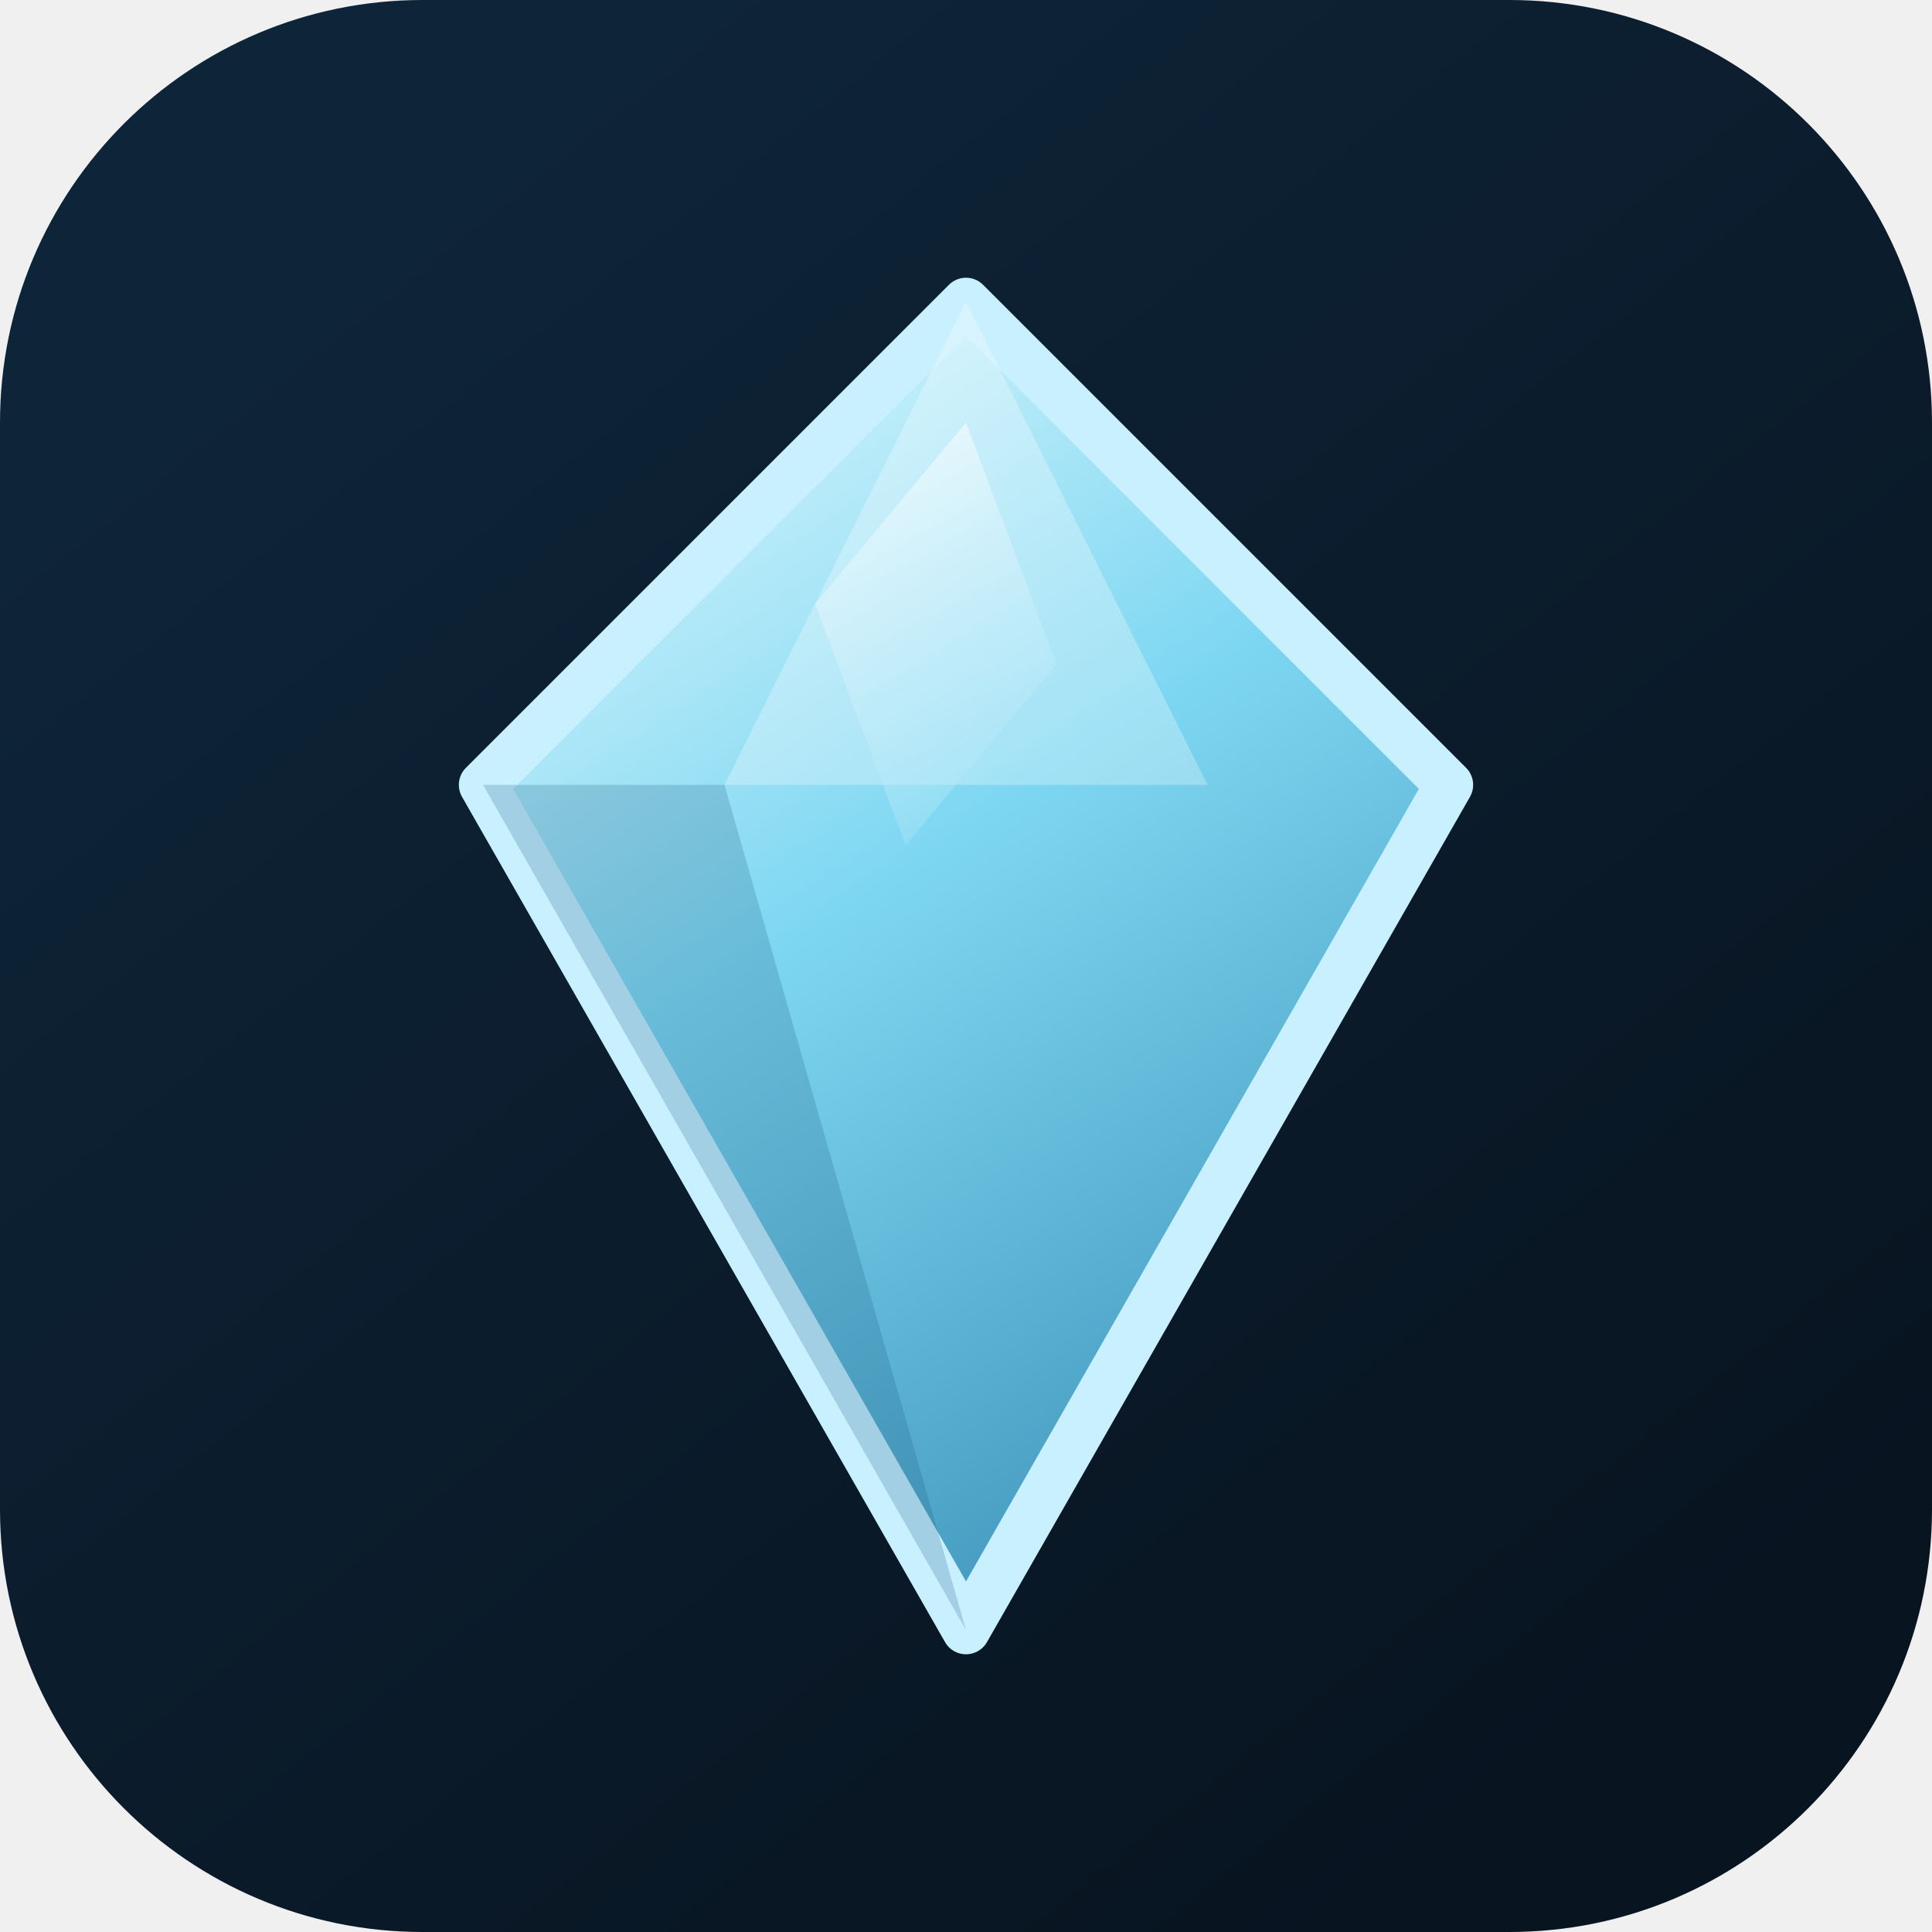
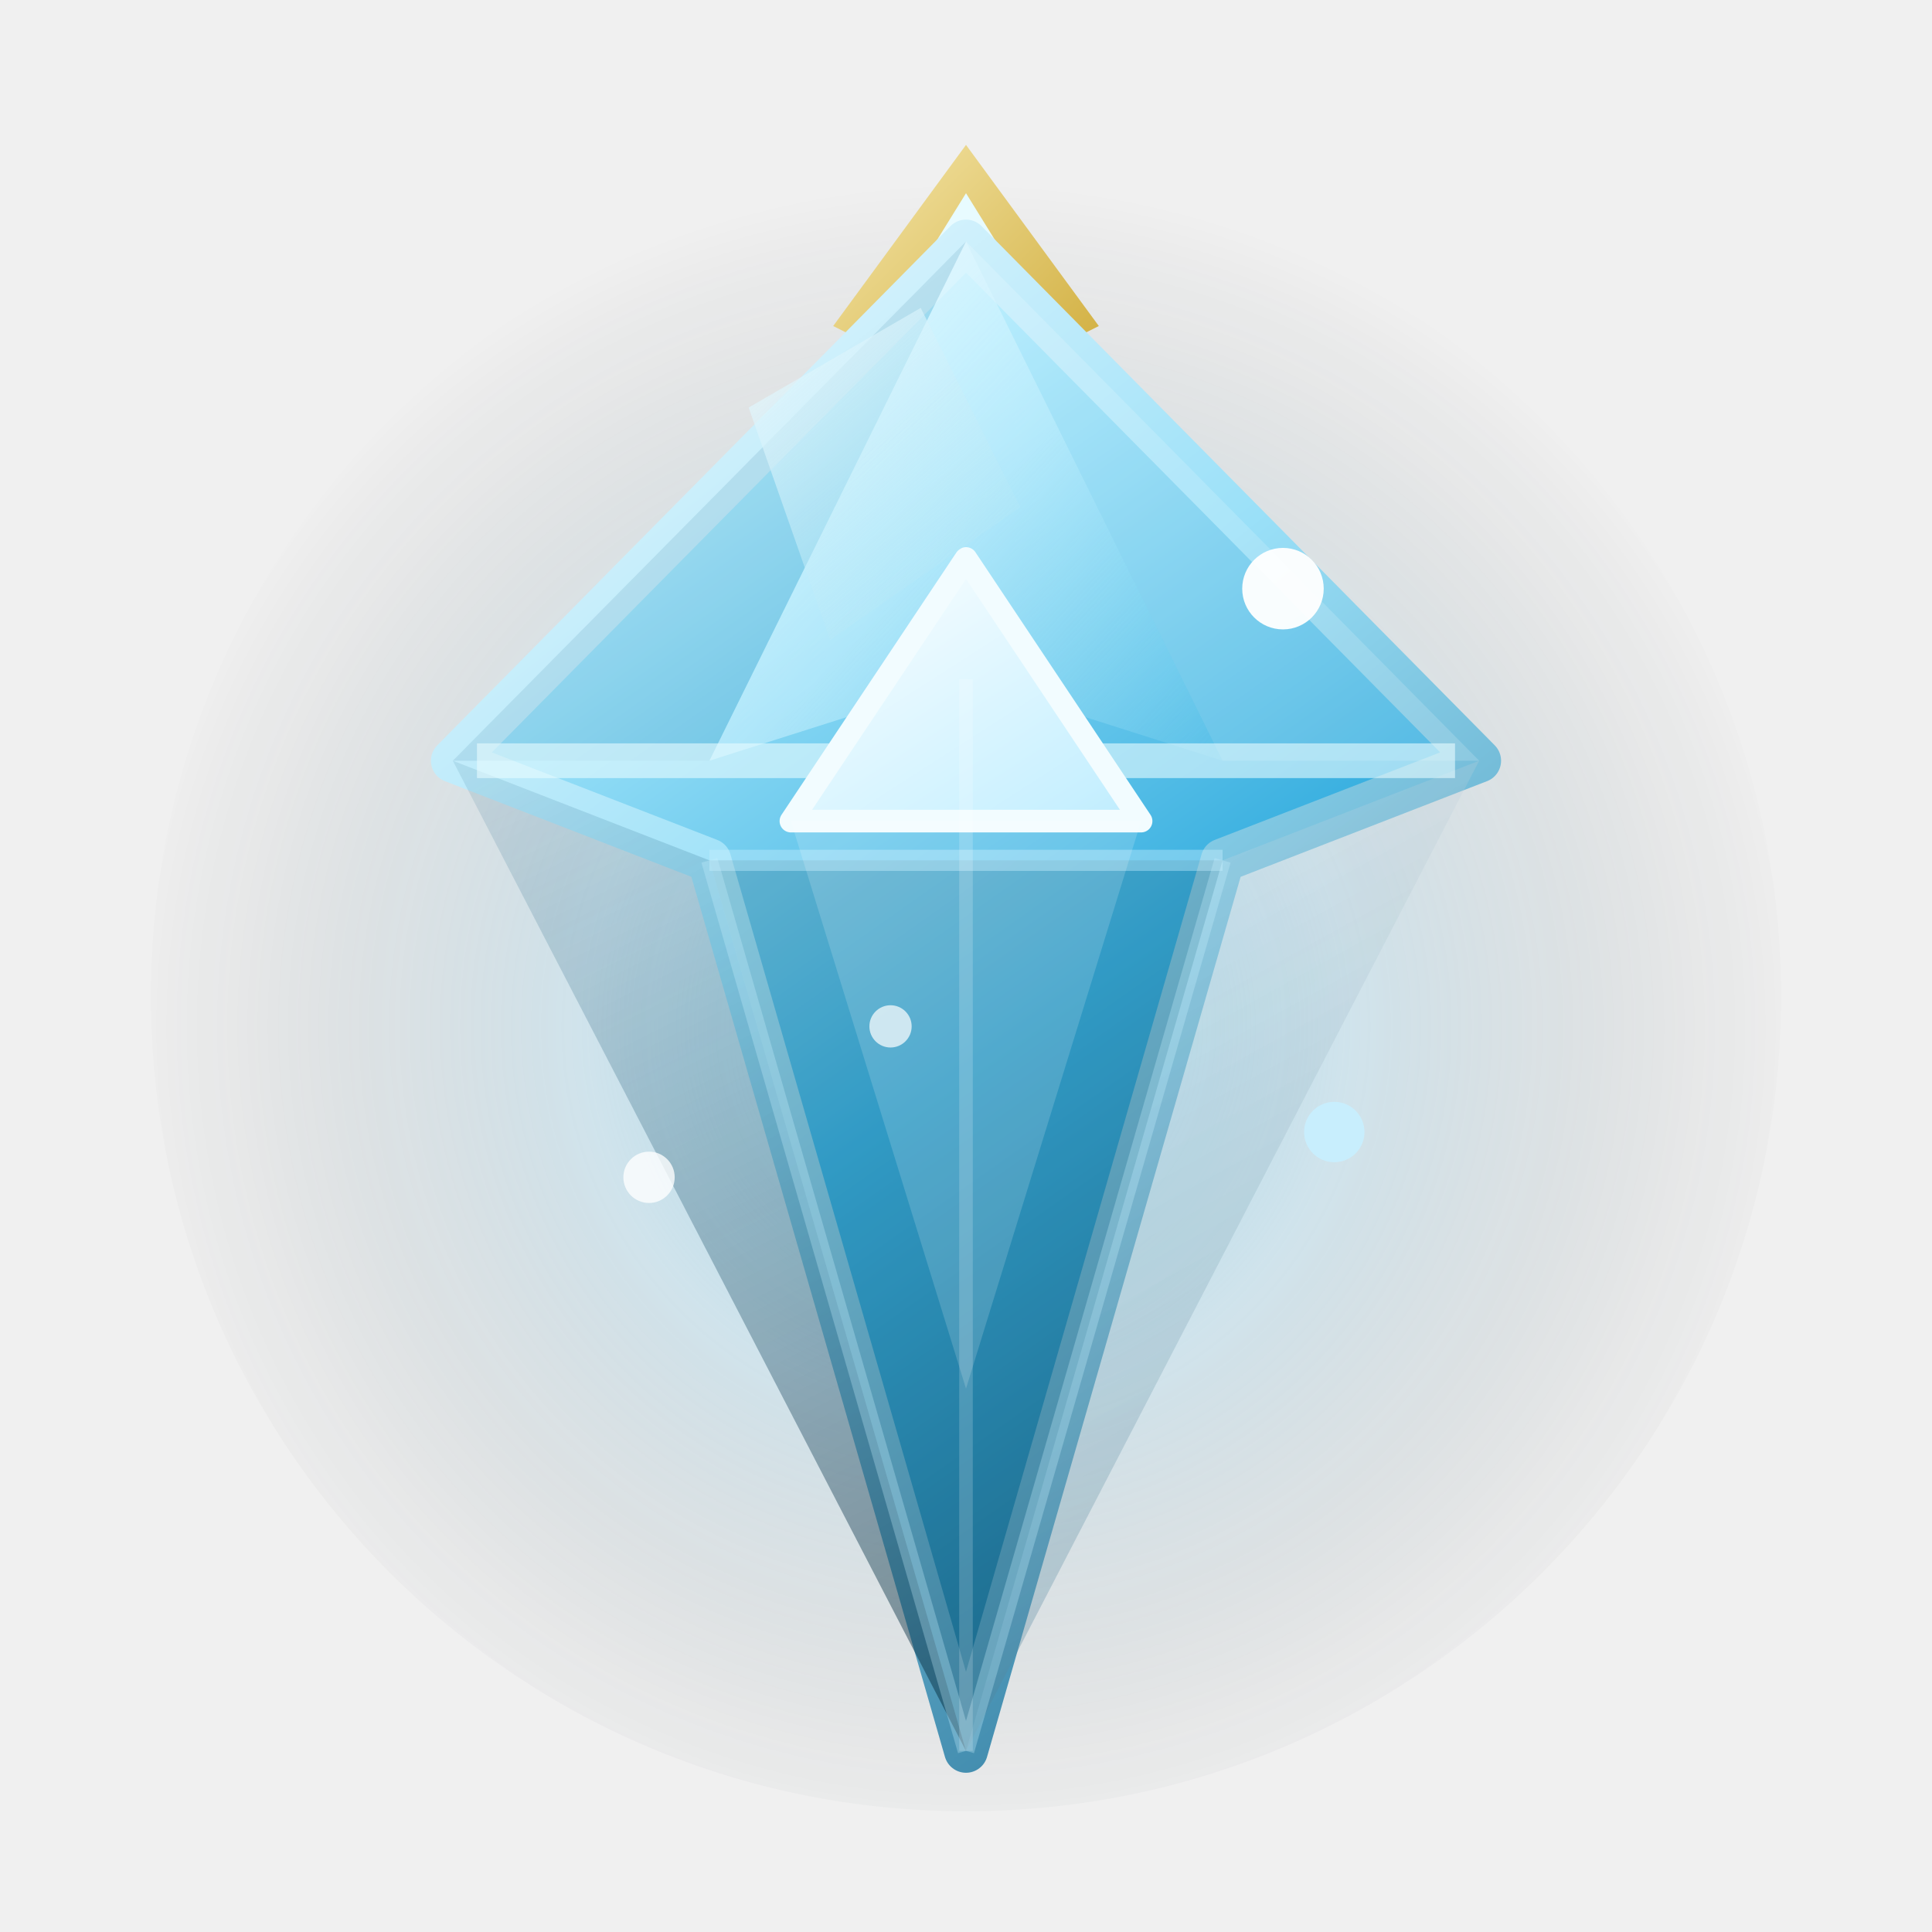
<svg xmlns="http://www.w3.org/2000/svg" viewBox="0 0 64 64" fill="none" aria-hidden="true">
  <defs>
-     <linearGradient id="cbg" x1="12" y1="8" x2="52" y2="58" gradientUnits="userSpaceOnUse">
-       <stop stop-color="#0e2438" />
-       <stop offset="1" stop-color="#081420" />
+     <radialGradient id="cGlow" cx="32" cy="34" r="28" gradientUnits="userSpaceOnUse">
+       <stop stop-color="#8AE0F8" stop-opacity=".52" />
+       <stop offset=".45" stop-color="#3AA8D8" stop-opacity=".18" />
+       <stop offset="1" stop-color="#000" stop-opacity="0" />
+     </radialGradient>
+     <linearGradient id="cBody" x1="14" y1="6" x2="52" y2="60" gradientUnits="userSpaceOnUse">
+       <stop stop-color="#F8FEFF" />
+       <stop offset=".22" stop-color="#A8E8FC" />
+       <stop offset=".52" stop-color="#3AB0E0" />
+       <stop offset="1" stop-color="#0E4A68" />
    </linearGradient>
-     <linearGradient id="ccr" x1="18" y1="10" x2="48" y2="56" gradientUnits="userSpaceOnUse">
-       <stop stop-color="#E8FBFF" />
-       <stop offset=".4" stop-color="#7ED7F2" />
-       <stop offset="1" stop-color="#2A7FA8" />
+     <linearGradient id="cRim" x1="12" y1="8" x2="52" y2="58" gradientUnits="userSpaceOnUse">
+       <stop stop-color="#FFFFFF" />
+       <stop offset=".4" stop-color="#9AE0F8" />
+       <stop offset="1" stop-color="#1E6A90" />
    </linearGradient>
-     <linearGradient id="cshine" x1="24" y1="14" x2="36" y2="36" gradientUnits="userSpaceOnUse">
+     <linearGradient id="cCrown" x1="20" y1="6" x2="44" y2="28" gradientUnits="userSpaceOnUse">
      <stop stop-color="#FFFFFF" stop-opacity=".95" />
+       <stop offset=".5" stop-color="#D0F4FF" stop-opacity=".55" />
      <stop offset="1" stop-color="#7ED7F2" stop-opacity="0" />
    </linearGradient>
+     <linearGradient id="cLeft" x1="14" y1="22" x2="32" y2="58" gradientUnits="userSpaceOnUse">
+       <stop stop-color="#1E6A90" stop-opacity=".08" />
+       <stop offset="1" stop-color="#062838" stop-opacity=".5" />
+     </linearGradient>
+     <linearGradient id="cRight" x1="32" y1="22" x2="52" y2="58" gradientUnits="userSpaceOnUse">
+       <stop stop-color="#FFFFFF" stop-opacity=".18" />
+       <stop offset="1" stop-color="#145878" stop-opacity=".4" />
+     </linearGradient>
+     <linearGradient id="cCore" x1="24" y1="20" x2="42" y2="48" gradientUnits="userSpaceOnUse">
+       <stop stop-color="#FFFFFF" />
+       <stop offset=".35" stop-color="#C8F0FF" />
+       <stop offset="1" stop-color="#4AB8E0" />
+     </linearGradient>
+     <linearGradient id="cShine" x1="20" y1="10" x2="36" y2="28" gradientUnits="userSpaceOnUse">
+       <stop stop-color="#FFFFFF" stop-opacity=".98" />
+       <stop offset="1" stop-color="#7ED7F2" stop-opacity="0" />
+     </linearGradient>
+     <linearGradient id="cGold" x1="26" y1="2" x2="38" y2="14" gradientUnits="userSpaceOnUse">
+       <stop stop-color="#FFF6C8" />
+       <stop offset="1" stop-color="#C9A227" />
+     </linearGradient>
  </defs>
-   <rect width="64" height="64" rx="14" fill="url(#cbg)" />
-   <path d="M32 10L48 26L32 54L16 26Z" fill="url(#ccr)" stroke="#C8F0FF" stroke-width="1.6" stroke-linejoin="round" />
-   <path d="M32 10L40 26H24L32 10Z" fill="#FFFFFF" fill-opacity=".28" />
-   <path d="M24 26L32 54L16 26H24Z" fill="#1E5F82" fill-opacity=".22" />
-   <path d="M27 20L32 14L35 22L30 28Z" fill="url(#cshine)" />
+   <circle cx="32" cy="33" r="27" fill="url(#cGlow)" />
+   <path d="M32 4.8L36.4 10.8 32 13 27.6 10.8Z" fill="url(#cGold)" />
+   <path d="M32 6.4L34.6 10.6 32 11.8 29.4 10.6Z" fill="#E8FBFF" />
+   <path d="M32 8L49 25.2 40.5 28.5 32 58 23.5 28.5 15 25.2Z" fill="url(#cBody)" stroke="url(#cRim)" stroke-width="1.45" stroke-linejoin="round" />
+   <path d="M32 8L40.5 25.2 32 22.5 23.5 25.2Z" fill="url(#cCrown)" />
+   <path d="M32 8L49 25.2 40.5 25.2 32 8Z" fill="#FFFFFF" fill-opacity=".16" />
+   <path d="M32 8L15 25.2 23.5 25.2 32 8Z" fill="#1E6A90" fill-opacity=".12" />
+   <path d="M15 25.2L23.5 28.5 32 58 15 25.2Z" fill="url(#cLeft)" />
+   <path d="M49 25.2L40.5 28.5 32 58 49 25.2Z" fill="url(#cRight)" />
+   <path d="M23.5 28.5H40.5L32 58 23.5 28.5Z" fill="#062838" fill-opacity=".16" />
+   <path d="M15.8 25.2H48.2" stroke="#E8FBFF" stroke-width="1.15" opacity=".6" />
+   <path d="M23.5 28.5H40.5" stroke="#C8F0FF" stroke-width=".7" opacity=".4" />
+   <path d="M32 18.5L37.8 27.2H26.2L32 18.5Z" fill="url(#cCore)" stroke="#F2FCFF" stroke-width=".75" stroke-linejoin="round" />
+   <path d="M26.2 27.2L32 46 37.8 27.2H26.2Z" fill="#FFFFFF" fill-opacity=".16" />
+   <path d="M23.5 28.5L32 58M40.5 28.5L32 58" stroke="#C8F0FF" stroke-width=".55" opacity=".3" />
+   <path d="M32 22.5V58" stroke="#FFFFFF" stroke-width=".45" opacity=".18" />
+   <path d="M24.8 13.5L30.5 10.2 33.8 16.8 27.5 21.2Z" fill="url(#cShine)" />
+   <circle cx="42.5" cy="19.5" r="1.35" fill="#FFFFFF" fill-opacity=".95" />
+   <circle cx="44.2" cy="37.5" r="1" fill="#C8F0FF" fill-opacity=".9" />
+   <circle cx="21.5" cy="39" r="0.85" fill="#FFFFFF" fill-opacity=".78" />
+   <circle cx="29.5" cy="34" r="0.7" fill="#FFFFFF" fill-opacity=".7" />
</svg>
